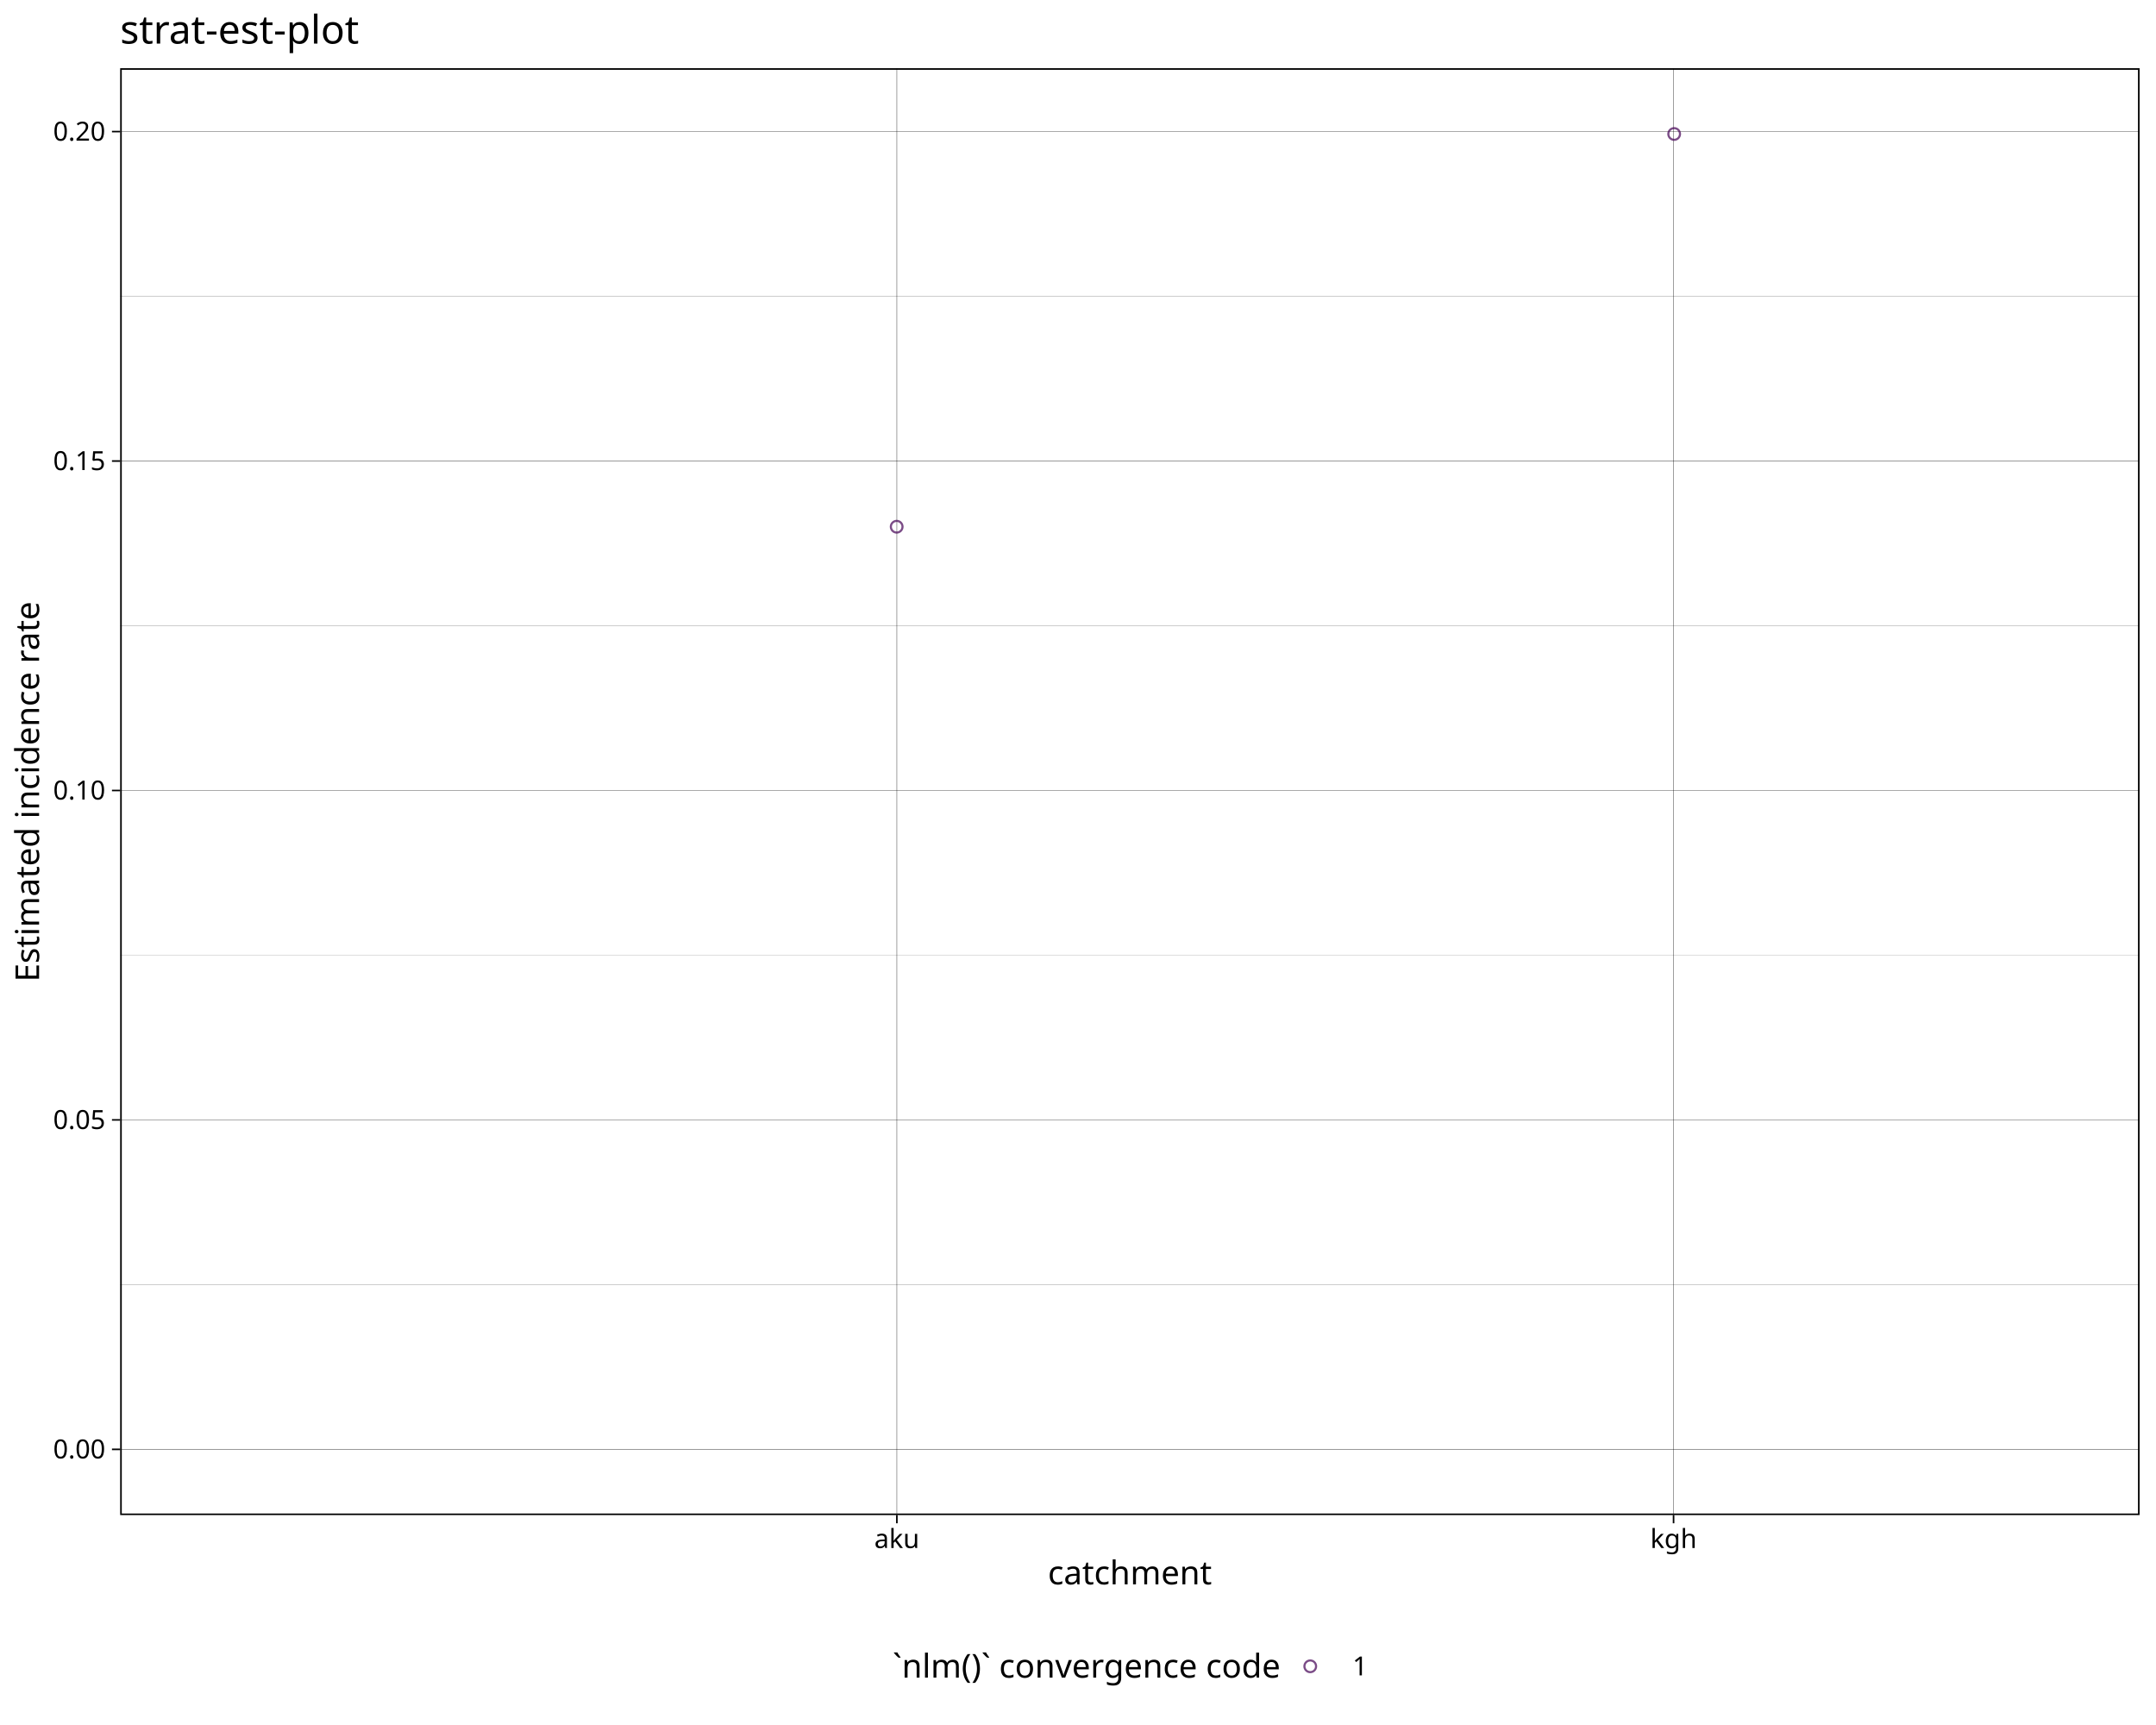
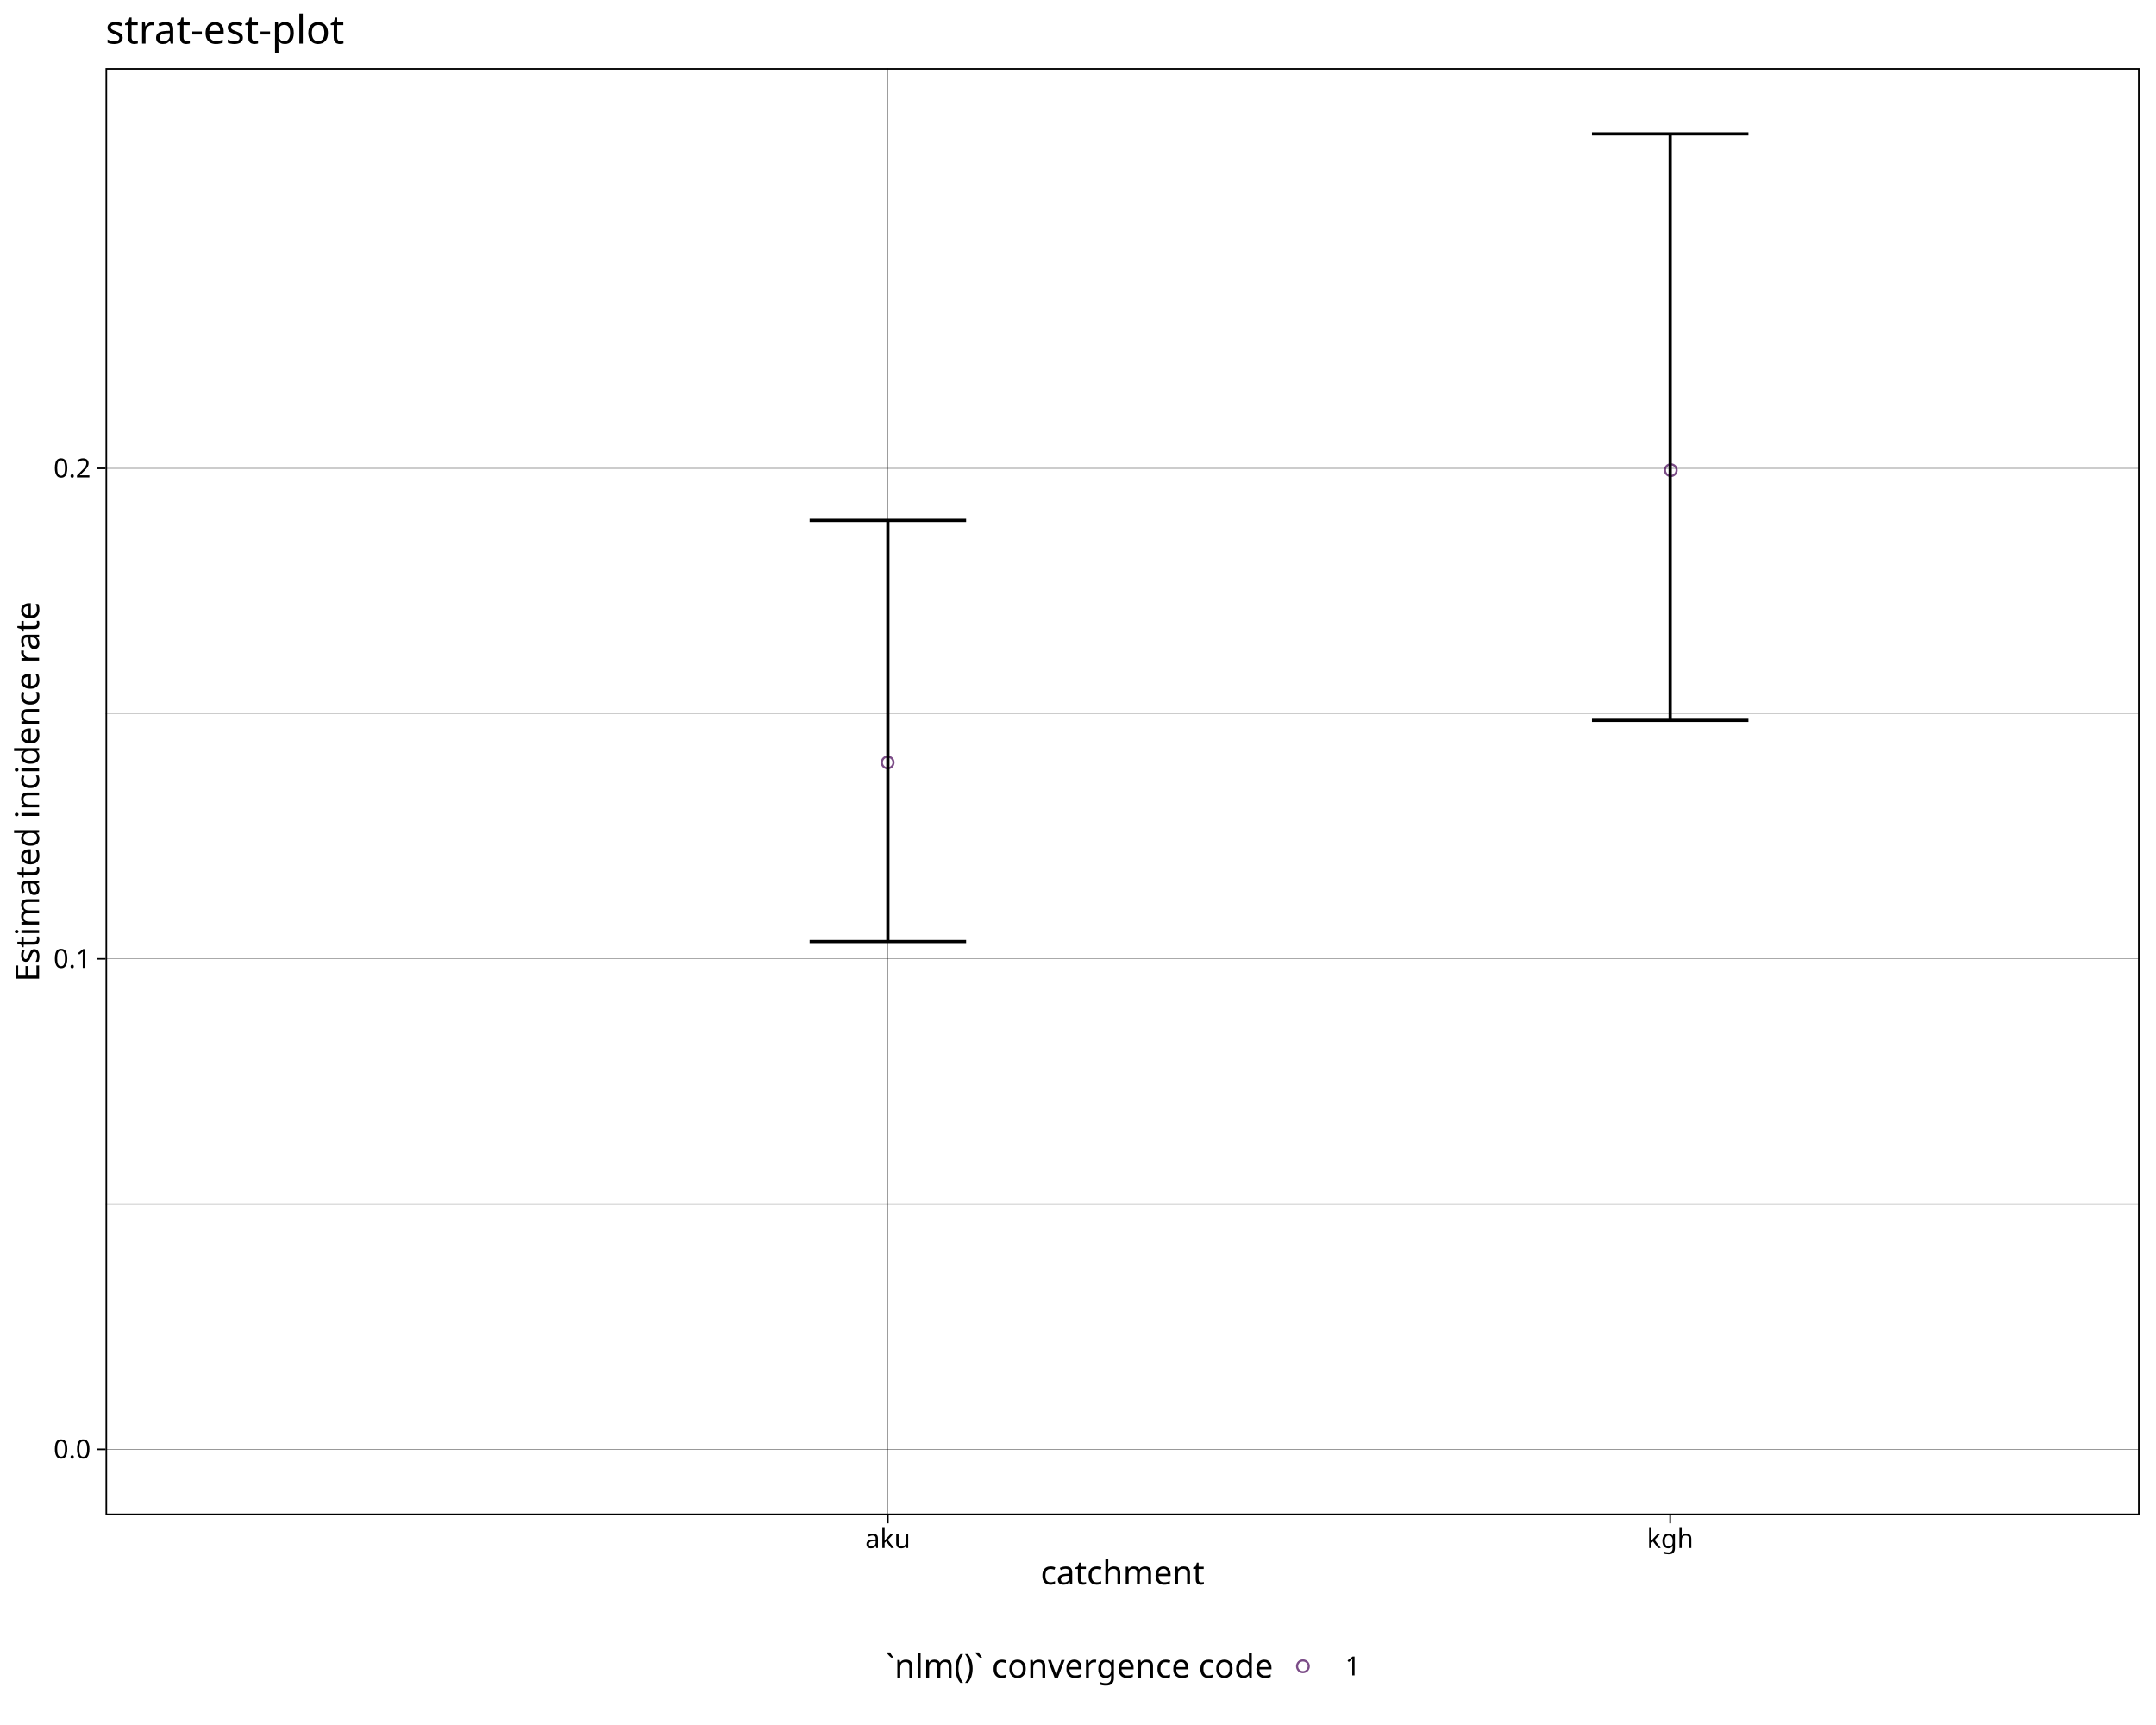
<svg xmlns="http://www.w3.org/2000/svg" class="svglite" data-engine-version="2.0" width="720.00pt" height="576.00pt" viewBox="0 0 720.00 576.00">
  <defs>
    <style type="text/css">
    .svglite line, .svglite polyline, .svglite polygon, .svglite path, .svglite rect, .svglite circle {
      fill: none;
      stroke: #000000;
      stroke-linecap: round;
      stroke-linejoin: round;
      stroke-miterlimit: 10.00;
    }
  </style>
  </defs>
  <rect width="100%" height="100%" style="stroke: none; fill: #FFFFFF;" />
  <defs>
    <clipPath id="cpMC4wMHw3MjAuMDB8MC4wMHw1NzYuMDA=">
      <rect x="0.00" y="0.00" width="720.00" height="576.00" />
    </clipPath>
  </defs>
  <g clip-path="url(#cpMC4wMHw3MjAuMDB8MC4wMHw1NzYuMDA=)">
    <rect x="0.00" y="0.00" width="720.00" height="576.00" style="stroke-width: 1.07; stroke: #FFFFFF; fill: #FFFFFF;" />
  </g>
  <defs>
-     <clipPath id="cpNDAuMTN8NzE0LjUyfDIyLjc4fDUwNS45MQ==">
-       <rect x="40.13" y="22.78" width="674.39" height="483.13" />
+     <clipPath id="cpMzUuMjR8NzE0LjUyfDIyLjc4fDUwNS45MQ==">
+       <rect x="35.24" y="22.78" width="679.28" height="483.13" />
    </clipPath>
  </defs>
-   <g clip-path="url(#cpNDAuMTN8NzE0LjUyfDIyLjc4fDUwNS45MQ==)">
-     <rect x="40.13" y="22.78" width="674.39" height="483.13" style="stroke-width: 1.07; stroke: none; fill: #FFFFFF;" />
-     <polyline points="40.13,428.95 714.52,428.95 " style="stroke-width: 0.053; stroke-linecap: butt;" />
-     <polyline points="40.13,318.95 714.52,318.95 " style="stroke-width: 0.053; stroke-linecap: butt;" />
-     <polyline points="40.13,208.94 714.52,208.94 " style="stroke-width: 0.053; stroke-linecap: butt;" />
-     <polyline points="40.13,98.94 714.52,98.94 " style="stroke-width: 0.053; stroke-linecap: butt;" />
-     <polyline points="40.13,483.95 714.52,483.95 " style="stroke-width: 0.11; stroke-linecap: butt;" />
-     <polyline points="40.13,373.95 714.52,373.95 " style="stroke-width: 0.11; stroke-linecap: butt;" />
-     <polyline points="40.13,263.95 714.52,263.95 " style="stroke-width: 0.11; stroke-linecap: butt;" />
-     <polyline points="40.13,153.94 714.52,153.94 " style="stroke-width: 0.11; stroke-linecap: butt;" />
-     <polyline points="40.13,43.94 714.52,43.94 " style="stroke-width: 0.11; stroke-linecap: butt;" />
-     <polyline points="299.51,505.91 299.51,22.78 " style="stroke-width: 0.11; stroke-linecap: butt;" />
-     <polyline points="558.89,505.91 558.89,22.78 " style="stroke-width: 0.11; stroke-linecap: butt;" />
-     <circle cx="299.45" cy="175.88" r="1.95" style="stroke-width: 0.71; stroke: #440154; stroke-opacity: 0.70;" />
-     <circle cx="559.09" cy="44.74" r="1.95" style="stroke-width: 0.71; stroke: #440154; stroke-opacity: 0.70;" />
-     <rect x="40.13" y="22.78" width="674.39" height="483.13" style="stroke-width: 1.07;" />
+   <g clip-path="url(#cpMzUuMjR8NzE0LjUyfDIyLjc4fDUwNS45MQ==)">
+     <rect x="35.24" y="22.78" width="679.28" height="483.13" style="stroke-width: 1.07; stroke: none; fill: #FFFFFF;" />
+     <polyline points="35.24,402.06 714.52,402.06 " style="stroke-width: 0.053; stroke-linecap: butt;" />
+     <polyline points="35.24,238.28 714.52,238.28 " style="stroke-width: 0.053; stroke-linecap: butt;" />
+     <polyline points="35.24,74.49 714.52,74.49 " style="stroke-width: 0.053; stroke-linecap: butt;" />
+     <polyline points="35.24,483.95 714.52,483.95 " style="stroke-width: 0.11; stroke-linecap: butt;" />
+     <polyline points="35.24,320.17 714.52,320.17 " style="stroke-width: 0.11; stroke-linecap: butt;" />
+     <polyline points="35.24,156.39 714.52,156.39 " style="stroke-width: 0.11; stroke-linecap: butt;" />
+     <polyline points="296.50,505.91 296.50,22.78 " style="stroke-width: 0.11; stroke-linecap: butt;" />
+     <polyline points="557.76,505.91 557.76,22.78 " style="stroke-width: 0.11; stroke-linecap: butt;" />
+     <circle cx="296.43" cy="254.61" r="1.95" style="stroke-width: 0.71; stroke: #440154; stroke-opacity: 0.70;" />
+     <circle cx="557.96" cy="156.99" r="1.95" style="stroke-width: 0.71; stroke: #440154; stroke-opacity: 0.70;" />
+     <polyline points="270.37,173.76 322.63,173.76 " style="stroke-width: 1.07; stroke-linecap: butt;" />
+     <polyline points="296.50,173.76 296.50,314.39 " style="stroke-width: 1.07; stroke-linecap: butt;" />
+     <polyline points="270.37,314.39 322.63,314.39 " style="stroke-width: 1.07; stroke-linecap: butt;" />
+     <polyline points="531.64,44.74 583.89,44.74 " style="stroke-width: 1.07; stroke-linecap: butt;" />
+     <polyline points="557.76,44.74 557.76,240.54 " style="stroke-width: 1.07; stroke-linecap: butt;" />
+     <polyline points="531.64,240.54 583.89,240.54 " style="stroke-width: 1.07; stroke-linecap: butt;" />
+     <rect x="35.24" y="22.78" width="679.28" height="483.13" style="stroke-width: 1.07;" />
  </g>
  <g clip-path="url(#cpMC4wMHw3MjAuMDB8MC4wMHw1NzYuMDA=)">
-     <text x="35.20" y="486.98" text-anchor="end" style="font-size: 8.80px; font-family: sans;" textLength="17.13px" lengthAdjust="spacingAndGlyphs">0.00</text>
-     <text x="35.20" y="376.98" text-anchor="end" style="font-size: 8.80px; font-family: sans;" textLength="17.13px" lengthAdjust="spacingAndGlyphs">0.05</text>
-     <text x="35.20" y="266.97" text-anchor="end" style="font-size: 8.80px; font-family: sans;" textLength="17.13px" lengthAdjust="spacingAndGlyphs">0.10</text>
-     <text x="35.20" y="156.97" text-anchor="end" style="font-size: 8.80px; font-family: sans;" textLength="17.13px" lengthAdjust="spacingAndGlyphs">0.15</text>
-     <text x="35.20" y="46.97" text-anchor="end" style="font-size: 8.80px; font-family: sans;" textLength="17.13px" lengthAdjust="spacingAndGlyphs">0.20</text>
-     <polyline points="37.39,483.95 40.13,483.95 " style="stroke-width: 0.53; stroke-linecap: butt;" />
-     <polyline points="37.39,373.95 40.13,373.95 " style="stroke-width: 0.53; stroke-linecap: butt;" />
-     <polyline points="37.39,263.95 40.13,263.95 " style="stroke-width: 0.53; stroke-linecap: butt;" />
-     <polyline points="37.39,153.94 40.13,153.94 " style="stroke-width: 0.53; stroke-linecap: butt;" />
-     <polyline points="37.39,43.94 40.13,43.94 " style="stroke-width: 0.53; stroke-linecap: butt;" />
-     <polyline points="299.51,508.65 299.51,505.91 " style="stroke-width: 0.53; stroke-linecap: butt;" />
-     <polyline points="558.89,508.65 558.89,505.91 " style="stroke-width: 0.53; stroke-linecap: butt;" />
-     <text x="299.51" y="516.90" text-anchor="middle" style="font-size: 8.80px; font-family: sans;" textLength="14.19px" lengthAdjust="spacingAndGlyphs">aku</text>
-     <text x="558.89" y="516.90" text-anchor="middle" style="font-size: 8.80px; font-family: sans;" textLength="14.19px" lengthAdjust="spacingAndGlyphs">kgh</text>
-     <text x="377.33" y="529.04" text-anchor="middle" style="font-size: 11.00px; font-family: sans;" textLength="50.76px" lengthAdjust="spacingAndGlyphs">catchment</text>
+     <text x="30.31" y="486.98" text-anchor="end" style="font-size: 8.80px; font-family: sans;" textLength="12.23px" lengthAdjust="spacingAndGlyphs">0.0</text>
+     <text x="30.31" y="323.20" text-anchor="end" style="font-size: 8.80px; font-family: sans;" textLength="12.23px" lengthAdjust="spacingAndGlyphs">0.1</text>
+     <text x="30.31" y="159.41" text-anchor="end" style="font-size: 8.80px; font-family: sans;" textLength="12.23px" lengthAdjust="spacingAndGlyphs">0.2</text>
+     <polyline points="32.50,483.95 35.24,483.95 " style="stroke-width: 0.53; stroke-linecap: butt;" />
+     <polyline points="32.50,320.17 35.24,320.17 " style="stroke-width: 0.53; stroke-linecap: butt;" />
+     <polyline points="32.50,156.39 35.24,156.39 " style="stroke-width: 0.53; stroke-linecap: butt;" />
+     <polyline points="296.50,508.65 296.50,505.91 " style="stroke-width: 0.53; stroke-linecap: butt;" />
+     <polyline points="557.76,508.65 557.76,505.91 " style="stroke-width: 0.53; stroke-linecap: butt;" />
+     <text x="296.50" y="516.90" text-anchor="middle" style="font-size: 8.80px; font-family: sans;" textLength="14.19px" lengthAdjust="spacingAndGlyphs">aku</text>
+     <text x="557.76" y="516.90" text-anchor="middle" style="font-size: 8.80px; font-family: sans;" textLength="14.19px" lengthAdjust="spacingAndGlyphs">kgh</text>
+     <text x="374.88" y="529.04" text-anchor="middle" style="font-size: 11.00px; font-family: sans;" textLength="50.76px" lengthAdjust="spacingAndGlyphs">catchment</text>
    <text transform="translate(13.05,264.35) rotate(-90)" text-anchor="middle" style="font-size: 11.00px; font-family: sans;" textLength="120.47px" lengthAdjust="spacingAndGlyphs">Estimated incidence rate</text>
-     <rect x="292.60" y="542.28" width="169.45" height="28.24" style="stroke-width: 1.07; stroke: none; fill: #FFFFFF;" />
-     <text x="298.08" y="560.19" style="font-size: 11.00px; font-family: sans;" textLength="125.35px" lengthAdjust="spacingAndGlyphs">`nlm()` convergence code</text>
-     <rect x="428.92" y="547.76" width="17.28" height="17.28" style="stroke-width: 1.07; stroke: none; fill: #FFFFFF;" />
-     <circle cx="437.56" cy="556.40" r="1.95" style="stroke-width: 0.71; stroke: #440154; stroke-opacity: 0.70;" />
-     <text x="451.68" y="559.43" style="font-size: 8.80px; font-family: sans;" textLength="4.89px" lengthAdjust="spacingAndGlyphs">1</text>
-     <text x="40.13" y="14.56" style="font-size: 13.20px; font-family: sans;" textLength="73.36px" lengthAdjust="spacingAndGlyphs">strat-est-plot</text>
+     <rect x="290.16" y="542.28" width="169.45" height="28.24" style="stroke-width: 1.07; stroke: none; fill: #FFFFFF;" />
+     <text x="295.64" y="560.19" style="font-size: 11.00px; font-family: sans;" textLength="125.35px" lengthAdjust="spacingAndGlyphs">`nlm()` convergence code</text>
+     <rect x="426.47" y="547.76" width="17.28" height="17.28" style="stroke-width: 1.07; stroke: none; fill: #FFFFFF;" />
+     <circle cx="435.11" cy="556.40" r="1.95" style="stroke-width: 0.71; stroke: #440154; stroke-opacity: 0.70;" />
+     <text x="449.23" y="559.43" style="font-size: 8.80px; font-family: sans;" textLength="4.89px" lengthAdjust="spacingAndGlyphs">1</text>
+     <text x="35.24" y="14.56" style="font-size: 13.20px; font-family: sans;" textLength="73.36px" lengthAdjust="spacingAndGlyphs">strat-est-plot</text>
  </g>
</svg>
